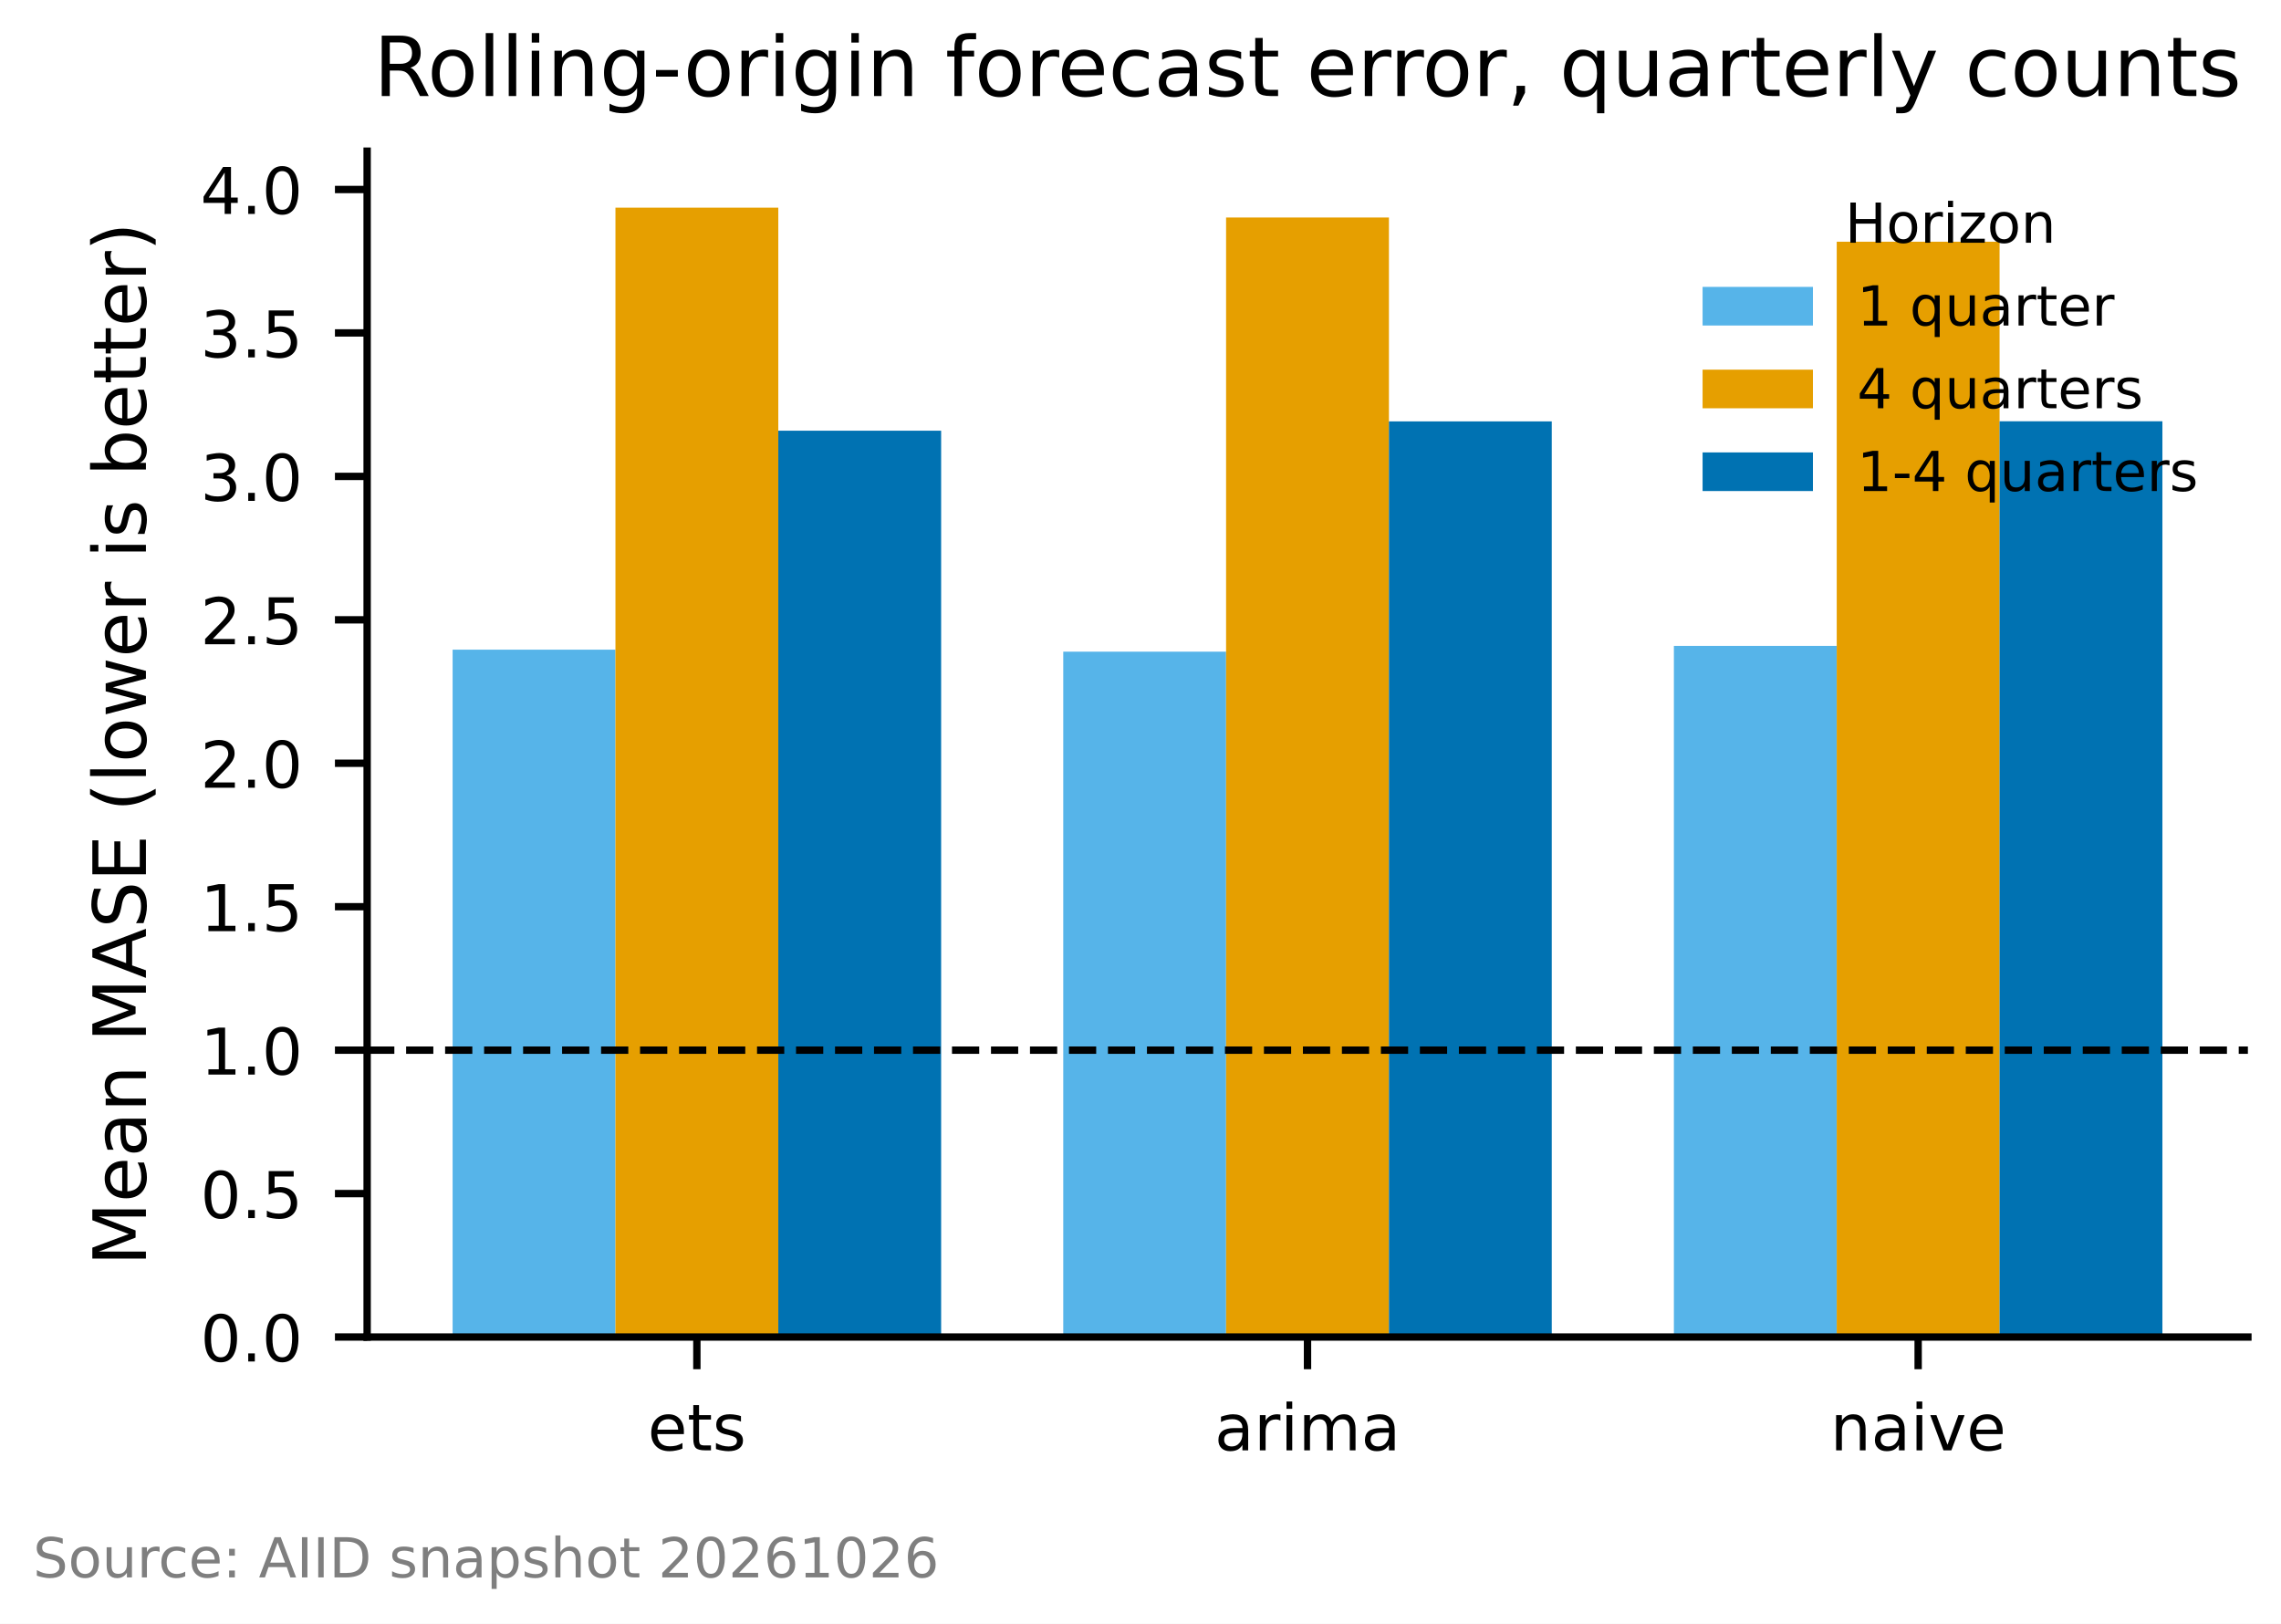
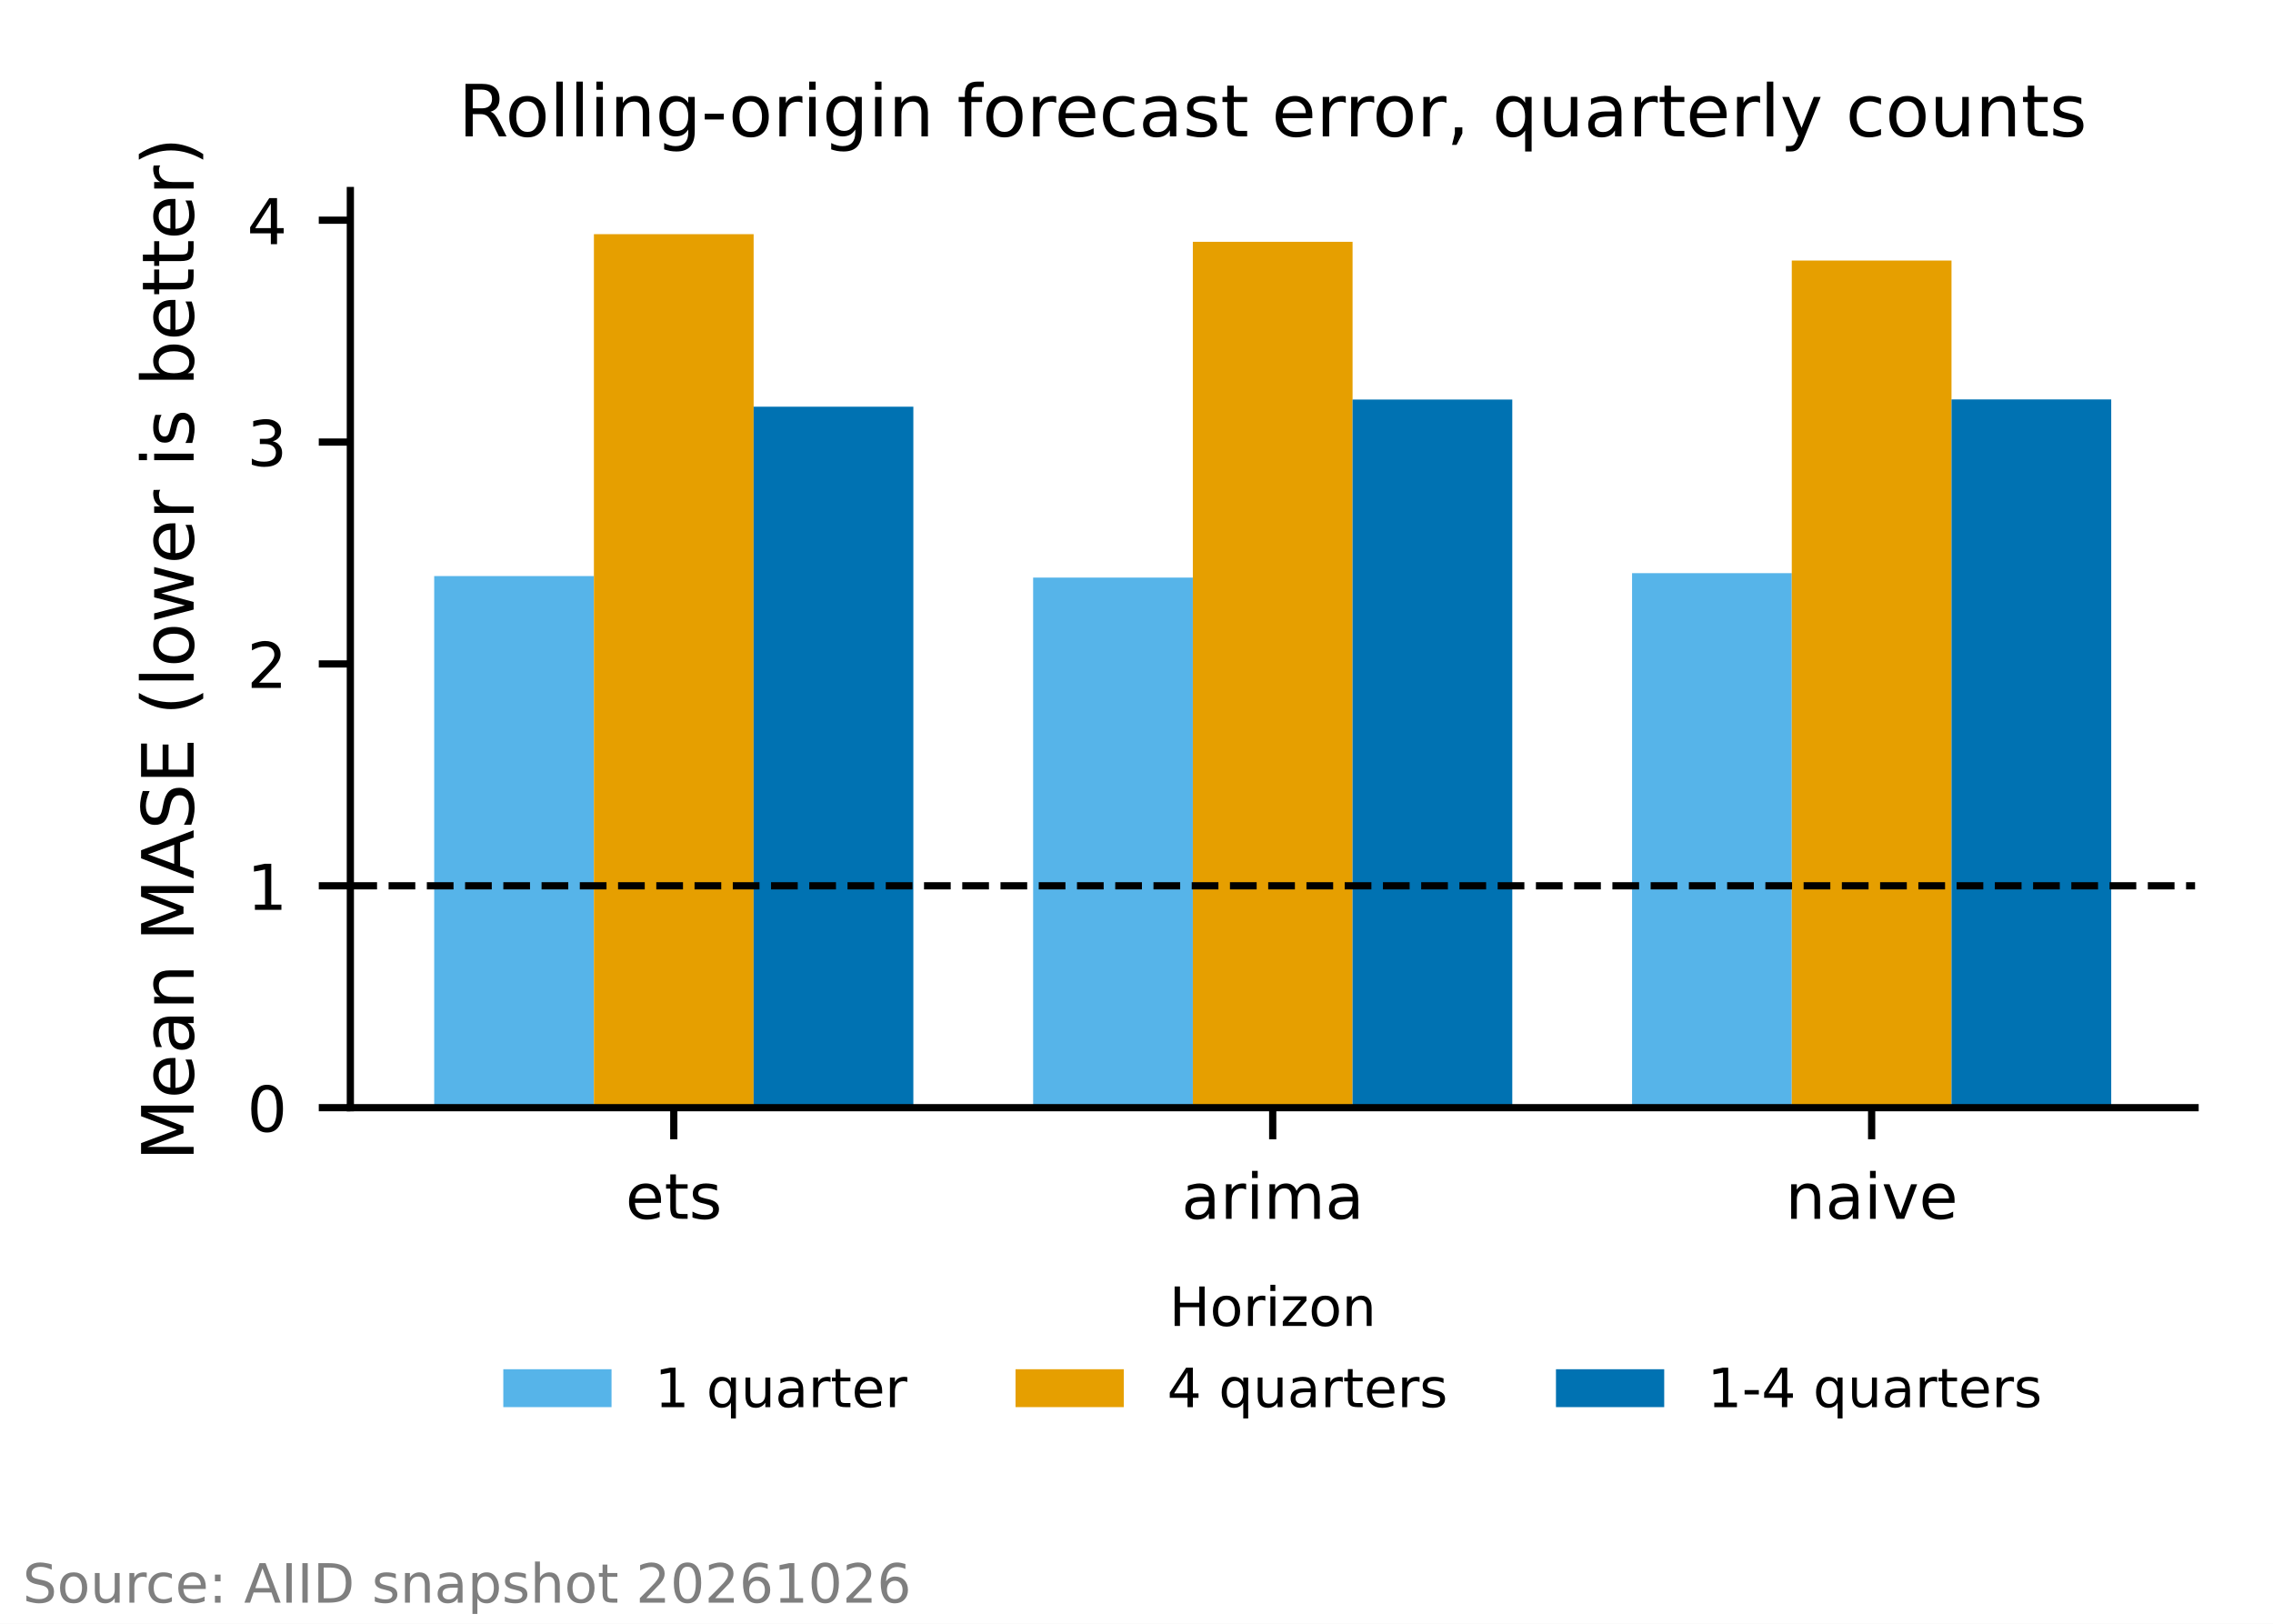
- <svg xmlns="http://www.w3.org/2000/svg" xmlns:xlink="http://www.w3.org/1999/xlink" width="248.04pt" height="176.579pt" viewBox="0 0 248.04 176.579" version="1.1">
+ <svg xmlns="http://www.w3.org/2000/svg" xmlns:xlink="http://www.w3.org/1999/xlink" width="252pt" height="180pt" viewBox="0 0 252 180" version="1.1">
  <defs>
    <style type="text/css">*{stroke-linejoin: round; stroke-linecap: butt}</style>
  </defs>
  <g id="figure_1">
    <g id="patch_1">
-       <path d="M 0 176.579  L 248.04 176.579  L 248.04 0  L 0 0  z " style="fill: #ffffff" />
+       <path d="M 0 180  L 252 180  L 252 0  L 0 0  z " style="fill: #ffffff" />
    </g>
    <g id="axes_1">
      <g id="patch_2">
-         <path d="M 39.922 145.397  L 244.44 145.397  L 244.44 16.439  L 39.922 16.439  z " style="fill: #ffffff" />
+         <path d="M 38.842 122.793  L 243.36 122.793  L 243.36 21.12  L 38.842 21.12  z " style="fill: #ffffff" />
      </g>
      <g id="patch_3">
-         <path d="M 49.218 145.397  L 66.925 145.397  L 66.925 70.646  L 49.218 70.646  z " clip-path="url(#p18f99b4801)" style="fill: #56b4e9" />
+         <path d="M 48.138 122.793  L 65.845 122.793  L 65.845 63.858  L 48.138 63.858  z " clip-path="url(#p5e91f32dd9)" style="fill: #56b4e9" />
      </g>
      <g id="patch_4">
-         <path d="M 115.62 145.397  L 133.327 145.397  L 133.327 70.865  L 115.62 70.865  z " clip-path="url(#p18f99b4801)" style="fill: #56b4e9" />
+         <path d="M 114.54 122.793  L 132.247 122.793  L 132.247 64.031  L 114.54 64.031  z " clip-path="url(#p5e91f32dd9)" style="fill: #56b4e9" />
      </g>
      <g id="patch_5">
-         <path d="M 182.022 145.397  L 199.729 145.397  L 199.729 70.238  L 182.022 70.238  z " clip-path="url(#p18f99b4801)" style="fill: #56b4e9" />
+         <path d="M 180.942 122.793  L 198.649 122.793  L 198.649 63.536  L 180.942 63.536  z " clip-path="url(#p5e91f32dd9)" style="fill: #56b4e9" />
      </g>
      <g id="patch_6">
-         <path d="M 66.925 145.397  L 84.633 145.397  L 84.633 22.579  L 66.925 22.579  z " clip-path="url(#p18f99b4801)" style="fill: #e69f00" />
+         <path d="M 65.845 122.793  L 83.553 122.793  L 83.553 25.962  L 65.845 25.962  z " clip-path="url(#p5e91f32dd9)" style="fill: #e69f00" />
      </g>
      <g id="patch_7">
-         <path d="M 133.327 145.397  L 151.035 145.397  L 151.035 23.65  L 133.327 23.65  z " clip-path="url(#p18f99b4801)" style="fill: #e69f00" />
+         <path d="M 132.247 122.793  L 149.955 122.793  L 149.955 26.806  L 132.247 26.806  z " clip-path="url(#p5e91f32dd9)" style="fill: #e69f00" />
      </g>
      <g id="patch_8">
-         <path d="M 199.729 145.397  L 217.437 145.397  L 217.437 26.285  L 199.729 26.285  z " clip-path="url(#p18f99b4801)" style="fill: #e69f00" />
+         <path d="M 198.649 122.793  L 216.357 122.793  L 216.357 28.883  L 198.649 28.883  z " clip-path="url(#p5e91f32dd9)" style="fill: #e69f00" />
      </g>
      <g id="patch_9">
-         <path d="M 84.633 145.397  L 102.34 145.397  L 102.34 46.838  L 84.633 46.838  z " clip-path="url(#p18f99b4801)" style="fill: #0072b2" />
+         <path d="M 83.553 122.793  L 101.26 122.793  L 101.26 45.087  L 83.553 45.087  z " clip-path="url(#p5e91f32dd9)" style="fill: #0072b2" />
      </g>
      <g id="patch_10">
-         <path d="M 151.035 145.397  L 168.742 145.397  L 168.742 45.826  L 151.035 45.826  z " clip-path="url(#p18f99b4801)" style="fill: #0072b2" />
+         <path d="M 149.955 122.793  L 167.662 122.793  L 167.662 44.289  L 149.955 44.289  z " clip-path="url(#p5e91f32dd9)" style="fill: #0072b2" />
      </g>
      <g id="patch_11">
-         <path d="M 217.437 145.397  L 235.144 145.397  L 235.144 45.81  L 217.437 45.81  z " clip-path="url(#p18f99b4801)" style="fill: #0072b2" />
+         <path d="M 216.357 122.793  L 234.064 122.793  L 234.064 44.277  L 216.357 44.277  z " clip-path="url(#p5e91f32dd9)" style="fill: #0072b2" />
      </g>
      <g id="matplotlib.axis_1">
        <g id="xtick_1">
          <g id="line2d_1">
            <defs>
              <path id="m30a9d451ed" d="M 0 0  L 0 3.5  " style="stroke: #000000; stroke-width: 0.8" />
            </defs>
            <g>
-               <use xlink:href="#m30a9d451ed" x="75.779" y="145.397" style="stroke: #000000; stroke-width: 0.8" />
+               <use xlink:href="#m30a9d451ed" x="74.699" y="122.793" style="stroke: #000000; stroke-width: 0.8" />
            </g>
          </g>
          <g id="text_1">
-             <text style="font-size: 7px; font-family: 'DejaVu Sans', 'Bitstream Vera Sans', 'Computer Modern Sans Serif', 'Lucida Grande', 'Verdana', 'Geneva', 'Lucid', 'Arial', 'Helvetica', 'Avant Garde', sans-serif; text-anchor: middle" x="75.779" y="157.715" transform="rotate(-0 75.77895 157.7153)">ets</text>
+             <text style="font-size: 7px; font-family: 'DejaVu Sans', 'Bitstream Vera Sans', 'Computer Modern Sans Serif', 'Lucida Grande', 'Verdana', 'Geneva', 'Lucid', 'Arial', 'Helvetica', 'Avant Garde', sans-serif; text-anchor: middle" x="74.699" y="135.112" transform="rotate(-0 74.69895 135.1115)">ets</text>
          </g>
        </g>
        <g id="xtick_2">
          <g id="line2d_2">
            <g>
-               <use xlink:href="#m30a9d451ed" x="142.181" y="145.397" style="stroke: #000000; stroke-width: 0.8" />
+               <use xlink:href="#m30a9d451ed" x="141.101" y="122.793" style="stroke: #000000; stroke-width: 0.8" />
            </g>
          </g>
          <g id="text_2">
-             <text style="font-size: 7px; font-family: 'DejaVu Sans', 'Bitstream Vera Sans', 'Computer Modern Sans Serif', 'Lucida Grande', 'Verdana', 'Geneva', 'Lucid', 'Arial', 'Helvetica', 'Avant Garde', sans-serif; text-anchor: middle" x="142.181" y="157.716" transform="rotate(-0 142.1809 157.7159)">arima</text>
+             <text style="font-size: 7px; font-family: 'DejaVu Sans', 'Bitstream Vera Sans', 'Computer Modern Sans Serif', 'Lucida Grande', 'Verdana', 'Geneva', 'Lucid', 'Arial', 'Helvetica', 'Avant Garde', sans-serif; text-anchor: middle" x="141.101" y="135.112" transform="rotate(-0 141.1009 135.1121)">arima</text>
          </g>
        </g>
        <g id="xtick_3">
          <g id="line2d_3">
            <g>
-               <use xlink:href="#m30a9d451ed" x="208.583" y="145.397" style="stroke: #000000; stroke-width: 0.8" />
+               <use xlink:href="#m30a9d451ed" x="207.503" y="122.793" style="stroke: #000000; stroke-width: 0.8" />
            </g>
          </g>
          <g id="text_3">
-             <text style="font-size: 7px; font-family: 'DejaVu Sans', 'Bitstream Vera Sans', 'Computer Modern Sans Serif', 'Lucida Grande', 'Verdana', 'Geneva', 'Lucid', 'Arial', 'Helvetica', 'Avant Garde', sans-serif; text-anchor: middle" x="208.583" y="157.716" transform="rotate(-0 208.5829 157.7159)">naive</text>
+             <text style="font-size: 7px; font-family: 'DejaVu Sans', 'Bitstream Vera Sans', 'Computer Modern Sans Serif', 'Lucida Grande', 'Verdana', 'Geneva', 'Lucid', 'Arial', 'Helvetica', 'Avant Garde', sans-serif; text-anchor: middle" x="207.503" y="135.112" transform="rotate(-0 207.5029 135.1121)">naive</text>
          </g>
        </g>
      </g>
      <g id="matplotlib.axis_2">
        <g id="ytick_1">
          <g id="line2d_4">
            <defs>
              <path id="me713098704" d="M 0 0  L -3.5 0  " style="stroke: #000000; stroke-width: 0.8" />
            </defs>
            <g>
-               <use xlink:href="#me713098704" x="39.922" y="145.397" style="stroke: #000000; stroke-width: 0.8" />
+               <use xlink:href="#me713098704" x="38.842" y="122.793" style="stroke: #000000; stroke-width: 0.8" />
            </g>
          </g>
          <g id="text_4">
-             <text style="font-size: 7px; font-family: 'DejaVu Sans', 'Bitstream Vera Sans', 'Computer Modern Sans Serif', 'Lucida Grande', 'Verdana', 'Geneva', 'Lucid', 'Arial', 'Helvetica', 'Avant Garde', sans-serif; text-anchor: end" x="32.922" y="148.056" transform="rotate(-0 32.92188 148.0561)">0.0</text>
+             <text style="font-size: 7px; font-family: 'DejaVu Sans', 'Bitstream Vera Sans', 'Computer Modern Sans Serif', 'Lucida Grande', 'Verdana', 'Geneva', 'Lucid', 'Arial', 'Helvetica', 'Avant Garde', sans-serif; text-anchor: end" x="31.842" y="125.452" transform="rotate(-0 31.84188 125.4524)">0</text>
          </g>
        </g>
        <g id="ytick_2">
          <g id="line2d_5">
            <g>
-               <use xlink:href="#me713098704" x="39.922" y="129.798" style="stroke: #000000; stroke-width: 0.8" />
+               <use xlink:href="#me713098704" x="38.842" y="98.197" style="stroke: #000000; stroke-width: 0.8" />
            </g>
          </g>
          <g id="text_5">
-             <text style="font-size: 7px; font-family: 'DejaVu Sans', 'Bitstream Vera Sans', 'Computer Modern Sans Serif', 'Lucida Grande', 'Verdana', 'Geneva', 'Lucid', 'Arial', 'Helvetica', 'Avant Garde', sans-serif; text-anchor: end" x="32.922" y="132.458" transform="rotate(-0 32.92188 132.4576)">0.5</text>
+             <text style="font-size: 7px; font-family: 'DejaVu Sans', 'Bitstream Vera Sans', 'Computer Modern Sans Serif', 'Lucida Grande', 'Verdana', 'Geneva', 'Lucid', 'Arial', 'Helvetica', 'Avant Garde', sans-serif; text-anchor: end" x="31.842" y="100.856" transform="rotate(-0 31.84188 100.856)">1</text>
          </g>
        </g>
        <g id="ytick_3">
          <g id="line2d_6">
            <g>
-               <use xlink:href="#me713098704" x="39.922" y="114.2" style="stroke: #000000; stroke-width: 0.8" />
+               <use xlink:href="#me713098704" x="38.842" y="73.6" style="stroke: #000000; stroke-width: 0.8" />
            </g>
          </g>
          <g id="text_6">
-             <text style="font-size: 7px; font-family: 'DejaVu Sans', 'Bitstream Vera Sans', 'Computer Modern Sans Serif', 'Lucida Grande', 'Verdana', 'Geneva', 'Lucid', 'Arial', 'Helvetica', 'Avant Garde', sans-serif; text-anchor: end" x="32.922" y="116.859" transform="rotate(-0 32.92188 116.859)">1.0</text>
+             <text style="font-size: 7px; font-family: 'DejaVu Sans', 'Bitstream Vera Sans', 'Computer Modern Sans Serif', 'Lucida Grande', 'Verdana', 'Geneva', 'Lucid', 'Arial', 'Helvetica', 'Avant Garde', sans-serif; text-anchor: end" x="31.842" y="76.26" transform="rotate(-0 31.84188 76.25961)">2</text>
          </g>
        </g>
        <g id="ytick_4">
          <g id="line2d_7">
            <g>
-               <use xlink:href="#me713098704" x="39.922" y="98.601" style="stroke: #000000; stroke-width: 0.8" />
+               <use xlink:href="#me713098704" x="38.842" y="49.004" style="stroke: #000000; stroke-width: 0.8" />
            </g>
          </g>
          <g id="text_7">
-             <text style="font-size: 7px; font-family: 'DejaVu Sans', 'Bitstream Vera Sans', 'Computer Modern Sans Serif', 'Lucida Grande', 'Verdana', 'Geneva', 'Lucid', 'Arial', 'Helvetica', 'Avant Garde', sans-serif; text-anchor: end" x="32.922" y="101.26" transform="rotate(-0 32.92188 101.2605)">1.5</text>
+             <text style="font-size: 7px; font-family: 'DejaVu Sans', 'Bitstream Vera Sans', 'Computer Modern Sans Serif', 'Lucida Grande', 'Verdana', 'Geneva', 'Lucid', 'Arial', 'Helvetica', 'Avant Garde', sans-serif; text-anchor: end" x="31.842" y="51.663" transform="rotate(-0 31.84188 51.66323)">3</text>
          </g>
        </g>
        <g id="ytick_5">
          <g id="line2d_8">
            <g>
-               <use xlink:href="#me713098704" x="39.922" y="83.003" style="stroke: #000000; stroke-width: 0.8" />
+               <use xlink:href="#me713098704" x="38.842" y="24.408" style="stroke: #000000; stroke-width: 0.8" />
            </g>
          </g>
          <g id="text_8">
-             <text style="font-size: 7px; font-family: 'DejaVu Sans', 'Bitstream Vera Sans', 'Computer Modern Sans Serif', 'Lucida Grande', 'Verdana', 'Geneva', 'Lucid', 'Arial', 'Helvetica', 'Avant Garde', sans-serif; text-anchor: end" x="32.922" y="85.662" transform="rotate(-0 32.92188 85.66193)">2.0</text>
+             <text style="font-size: 7px; font-family: 'DejaVu Sans', 'Bitstream Vera Sans', 'Computer Modern Sans Serif', 'Lucida Grande', 'Verdana', 'Geneva', 'Lucid', 'Arial', 'Helvetica', 'Avant Garde', sans-serif; text-anchor: end" x="31.842" y="27.067" transform="rotate(-0 31.84188 27.06685)">4</text>
          </g>
        </g>
-         <g id="ytick_6">
-           <g id="line2d_9">
-             <g>
-               <use xlink:href="#me713098704" x="39.922" y="67.404" style="stroke: #000000; stroke-width: 0.8" />
-             </g>
-           </g>
-           <g id="text_9">
-             <text style="font-size: 7px; font-family: 'DejaVu Sans', 'Bitstream Vera Sans', 'Computer Modern Sans Serif', 'Lucida Grande', 'Verdana', 'Geneva', 'Lucid', 'Arial', 'Helvetica', 'Avant Garde', sans-serif; text-anchor: end" x="32.922" y="70.063" transform="rotate(-0 32.92188 70.06338)">2.5</text>
-           </g>
+         <g id="text_9">
+           <text style="font-size: 8px; font-family: 'DejaVu Sans', 'Bitstream Vera Sans', 'Computer Modern Sans Serif', 'Lucida Grande', 'Verdana', 'Geneva', 'Lucid', 'Arial', 'Helvetica', 'Avant Garde', sans-serif; text-anchor: middle" x="21.466" y="71.957" transform="rotate(-90 21.46625 71.95659)">Mean MASE (lower is better)</text>
        </g>
-         <g id="ytick_7">
-           <g id="line2d_10">
-             <g>
-               <use xlink:href="#me713098704" x="39.922" y="51.806" style="stroke: #000000; stroke-width: 0.8" />
-             </g>
-           </g>
-           <g id="text_10">
-             <text style="font-size: 7px; font-family: 'DejaVu Sans', 'Bitstream Vera Sans', 'Computer Modern Sans Serif', 'Lucida Grande', 'Verdana', 'Geneva', 'Lucid', 'Arial', 'Helvetica', 'Avant Garde', sans-serif; text-anchor: end" x="32.922" y="54.465" transform="rotate(-0 32.92188 54.46483)">3.0</text>
-           </g>
+       </g>
+       <g id="line2d_9">
+         <path d="M 38.842 98.197  L 243.36 98.197  " clip-path="url(#p5e91f32dd9)" style="fill: none; stroke-dasharray: 2.96,1.28; stroke-dashoffset: 0; stroke: #000000; stroke-width: 0.8" />
+       </g>
+       <g id="patch_12">
+         <path d="M 38.842 122.793  L 38.842 21.12  " style="fill: none; stroke: #000000; stroke-width: 0.8; stroke-linejoin: miter; stroke-linecap: square" />
+       </g>
+       <g id="patch_13">
+         <path d="M 38.842 122.793  L 243.36 122.793  " style="fill: none; stroke: #000000; stroke-width: 0.8; stroke-linejoin: miter; stroke-linecap: square" />
+       </g>
+       <g id="text_10">
+         <text style="font-size: 8px; font-family: 'DejaVu Sans', 'Bitstream Vera Sans', 'Computer Modern Sans Serif', 'Lucida Grande', 'Verdana', 'Geneva', 'Lucid', 'Arial', 'Helvetica', 'Avant Garde', sans-serif; text-anchor: middle" x="141.101" y="15.12" transform="rotate(-0 141.1009 15.12)">Rolling-origin forecast error, quarterly counts</text>
+       </g>
+       <g id="legend_1">
+         <g id="text_11">
+           <text style="font-size: 6px; font-family: 'DejaVu Sans', 'Bitstream Vera Sans', 'Computer Modern Sans Serif', 'Lucida Grande', 'Verdana', 'Geneva', 'Lucid', 'Arial', 'Helvetica', 'Avant Garde', sans-serif; text-anchor: start" x="129.631" y="146.986" transform="rotate(-0 129.6311 146.9865)">Horizon</text>
        </g>
-         <g id="ytick_8">
-           <g id="line2d_11">
-             <g>
-               <use xlink:href="#me713098704" x="39.922" y="36.207" style="stroke: #000000; stroke-width: 0.8" />
-             </g>
-           </g>
-           <g id="text_11">
-             <text style="font-size: 7px; font-family: 'DejaVu Sans', 'Bitstream Vera Sans', 'Computer Modern Sans Serif', 'Lucida Grande', 'Verdana', 'Geneva', 'Lucid', 'Arial', 'Helvetica', 'Avant Garde', sans-serif; text-anchor: end" x="32.922" y="38.866" transform="rotate(-0 32.92188 38.86628)">3.5</text>
-           </g>
+         <g id="patch_14">
+           <path d="M 55.799 155.987  L 67.799 155.987  L 67.799 151.787  L 55.799 151.787  z " style="fill: #56b4e9" />
        </g>
-         <g id="ytick_9">
-           <g id="line2d_12">
-             <g>
-               <use xlink:href="#me713098704" x="39.922" y="20.609" style="stroke: #000000; stroke-width: 0.8" />
-             </g>
-           </g>
-           <g id="text_12">
-             <text style="font-size: 7px; font-family: 'DejaVu Sans', 'Bitstream Vera Sans', 'Computer Modern Sans Serif', 'Lucida Grande', 'Verdana', 'Geneva', 'Lucid', 'Arial', 'Helvetica', 'Avant Garde', sans-serif; text-anchor: end" x="32.922" y="23.268" transform="rotate(-0 32.92188 23.26772)">4.0</text>
-           </g>
+         <g id="text_12">
+           <text style="font-size: 6px; font-family: 'DejaVu Sans', 'Bitstream Vera Sans', 'Computer Modern Sans Serif', 'Lucida Grande', 'Verdana', 'Geneva', 'Lucid', 'Arial', 'Helvetica', 'Avant Garde', sans-serif; text-anchor: start" x="72.599" y="155.987" transform="rotate(-0 72.59922 155.987)">1 quarter</text>
+         </g>
+         <g id="patch_15">
+           <path d="M 112.589 155.987  L 124.589 155.987  L 124.589 151.787  L 112.589 151.787  z " style="fill: #e69f00" />
        </g>
        <g id="text_13">
-           <text style="font-size: 8px; font-family: 'DejaVu Sans', 'Bitstream Vera Sans', 'Computer Modern Sans Serif', 'Lucida Grande', 'Verdana', 'Geneva', 'Lucid', 'Arial', 'Helvetica', 'Avant Garde', sans-serif; text-anchor: middle" x="15.868" y="80.918" transform="rotate(-90 15.86781 80.91777)">Mean MASE (lower is better)</text>
-         </g>
-       </g>
-       <g id="line2d_13">
-         <path d="M 39.922 114.2  L 244.44 114.2  " clip-path="url(#p18f99b4801)" style="fill: none; stroke-dasharray: 2.96,1.28; stroke-dashoffset: 0; stroke: #000000; stroke-width: 0.8" />
-       </g>
-       <g id="patch_12">
-         <path d="M 39.922 145.397  L 39.922 16.439  " style="fill: none; stroke: #000000; stroke-width: 0.8; stroke-linejoin: miter; stroke-linecap: square" />
-       </g>
-       <g id="patch_13">
-         <path d="M 39.922 145.397  L 244.44 145.397  " style="fill: none; stroke: #000000; stroke-width: 0.8; stroke-linejoin: miter; stroke-linecap: square" />
-       </g>
-       <g id="text_14">
-         <text style="font-size: 9px; font-family: 'DejaVu Sans', 'Bitstream Vera Sans', 'Computer Modern Sans Serif', 'Lucida Grande', 'Verdana', 'Geneva', 'Lucid', 'Arial', 'Helvetica', 'Avant Garde', sans-serif; text-anchor: middle" x="142.181" y="10.439" transform="rotate(-0 142.1809 10.43859)">Rolling-origin forecast error, quarterly counts</text>
-       </g>
-       <g id="legend_1">
-         <g id="text_15">
-           <text style="font-size: 6px; font-family: 'DejaVu Sans', 'Bitstream Vera Sans', 'Computer Modern Sans Serif', 'Lucida Grande', 'Verdana', 'Geneva', 'Lucid', 'Arial', 'Helvetica', 'Avant Garde', sans-serif; text-anchor: start" x="200.621" y="26.398" transform="rotate(-0 200.6213 26.39766)">Horizon</text>
-         </g>
-         <g id="patch_14">
-           <path d="M 185.142 35.398  L 197.142 35.398  L 197.142 31.198  L 185.142 31.198  z " style="fill: #56b4e9" />
-         </g>
-         <g id="text_16">
-           <text style="font-size: 6px; font-family: 'DejaVu Sans', 'Bitstream Vera Sans', 'Computer Modern Sans Serif', 'Lucida Grande', 'Verdana', 'Geneva', 'Lucid', 'Arial', 'Helvetica', 'Avant Garde', sans-serif; text-anchor: start" x="201.942" y="35.398" transform="rotate(-0 201.9422 35.39813)">1 quarter</text>
-         </g>
-         <g id="patch_15">
-           <path d="M 185.142 44.399  L 197.142 44.399  L 197.142 40.199  L 185.142 40.199  z " style="fill: #e69f00" />
-         </g>
-         <g id="text_17">
-           <text style="font-size: 6px; font-family: 'DejaVu Sans', 'Bitstream Vera Sans', 'Computer Modern Sans Serif', 'Lucida Grande', 'Verdana', 'Geneva', 'Lucid', 'Arial', 'Helvetica', 'Avant Garde', sans-serif; text-anchor: start" x="201.942" y="44.399" transform="rotate(-0 201.9422 44.39859)">4 quarters</text>
+           <text style="font-size: 6px; font-family: 'DejaVu Sans', 'Bitstream Vera Sans', 'Computer Modern Sans Serif', 'Lucida Grande', 'Verdana', 'Geneva', 'Lucid', 'Arial', 'Helvetica', 'Avant Garde', sans-serif; text-anchor: start" x="129.389" y="155.987" transform="rotate(-0 129.3892 155.987)">4 quarters</text>
        </g>
        <g id="patch_16">
-           <path d="M 185.142 53.399  L 197.142 53.399  L 197.142 49.199  L 185.142 49.199  z " style="fill: #0072b2" />
+           <path d="M 172.505 155.987  L 184.505 155.987  L 184.505 151.787  L 172.505 151.787  z " style="fill: #0072b2" />
        </g>
-         <g id="text_18">
-           <text style="font-size: 6px; font-family: 'DejaVu Sans', 'Bitstream Vera Sans', 'Computer Modern Sans Serif', 'Lucida Grande', 'Verdana', 'Geneva', 'Lucid', 'Arial', 'Helvetica', 'Avant Garde', sans-serif; text-anchor: start" x="201.942" y="53.399" transform="rotate(-0 201.9422 53.39906)">1-4 quarters</text>
+         <g id="text_14">
+           <text style="font-size: 6px; font-family: 'DejaVu Sans', 'Bitstream Vera Sans', 'Computer Modern Sans Serif', 'Lucida Grande', 'Verdana', 'Geneva', 'Lucid', 'Arial', 'Helvetica', 'Avant Garde', sans-serif; text-anchor: start" x="189.305" y="155.987" transform="rotate(-0 189.3048 155.987)">1-4 quarters</text>
        </g>
      </g>
    </g>
-     <g id="text_19">
-       <text style="font-size: 6px; font-family: 'DejaVu Sans', 'Bitstream Vera Sans', 'Computer Modern Sans Serif', 'Lucida Grande', 'Verdana', 'Geneva', 'Lucid', 'Arial', 'Helvetica', 'Avant Garde', sans-serif; text-anchor: start; fill: #7f7f7f" x="3.6" y="171.537" transform="rotate(-0 3.6 171.5372)">Source: AIID snapshot 20261026</text>
+     <g id="text_15">
+       <text style="font-size: 6px; font-family: 'DejaVu Sans', 'Bitstream Vera Sans', 'Computer Modern Sans Serif', 'Lucida Grande', 'Verdana', 'Geneva', 'Lucid', 'Arial', 'Helvetica', 'Avant Garde', sans-serif; text-anchor: start; fill: #7f7f7f" x="2.52" y="177.659" transform="rotate(-0 2.52 177.6586)">Source: AIID snapshot 20261026</text>
    </g>
  </g>
  <defs>
-     <clipPath id="p18f99b4801">
-       <rect x="39.922" y="16.439" width="204.518" height="128.958" />
+     <clipPath id="p5e91f32dd9">
+       <rect x="38.842" y="21.12" width="204.518" height="101.673" />
    </clipPath>
  </defs>
</svg>
